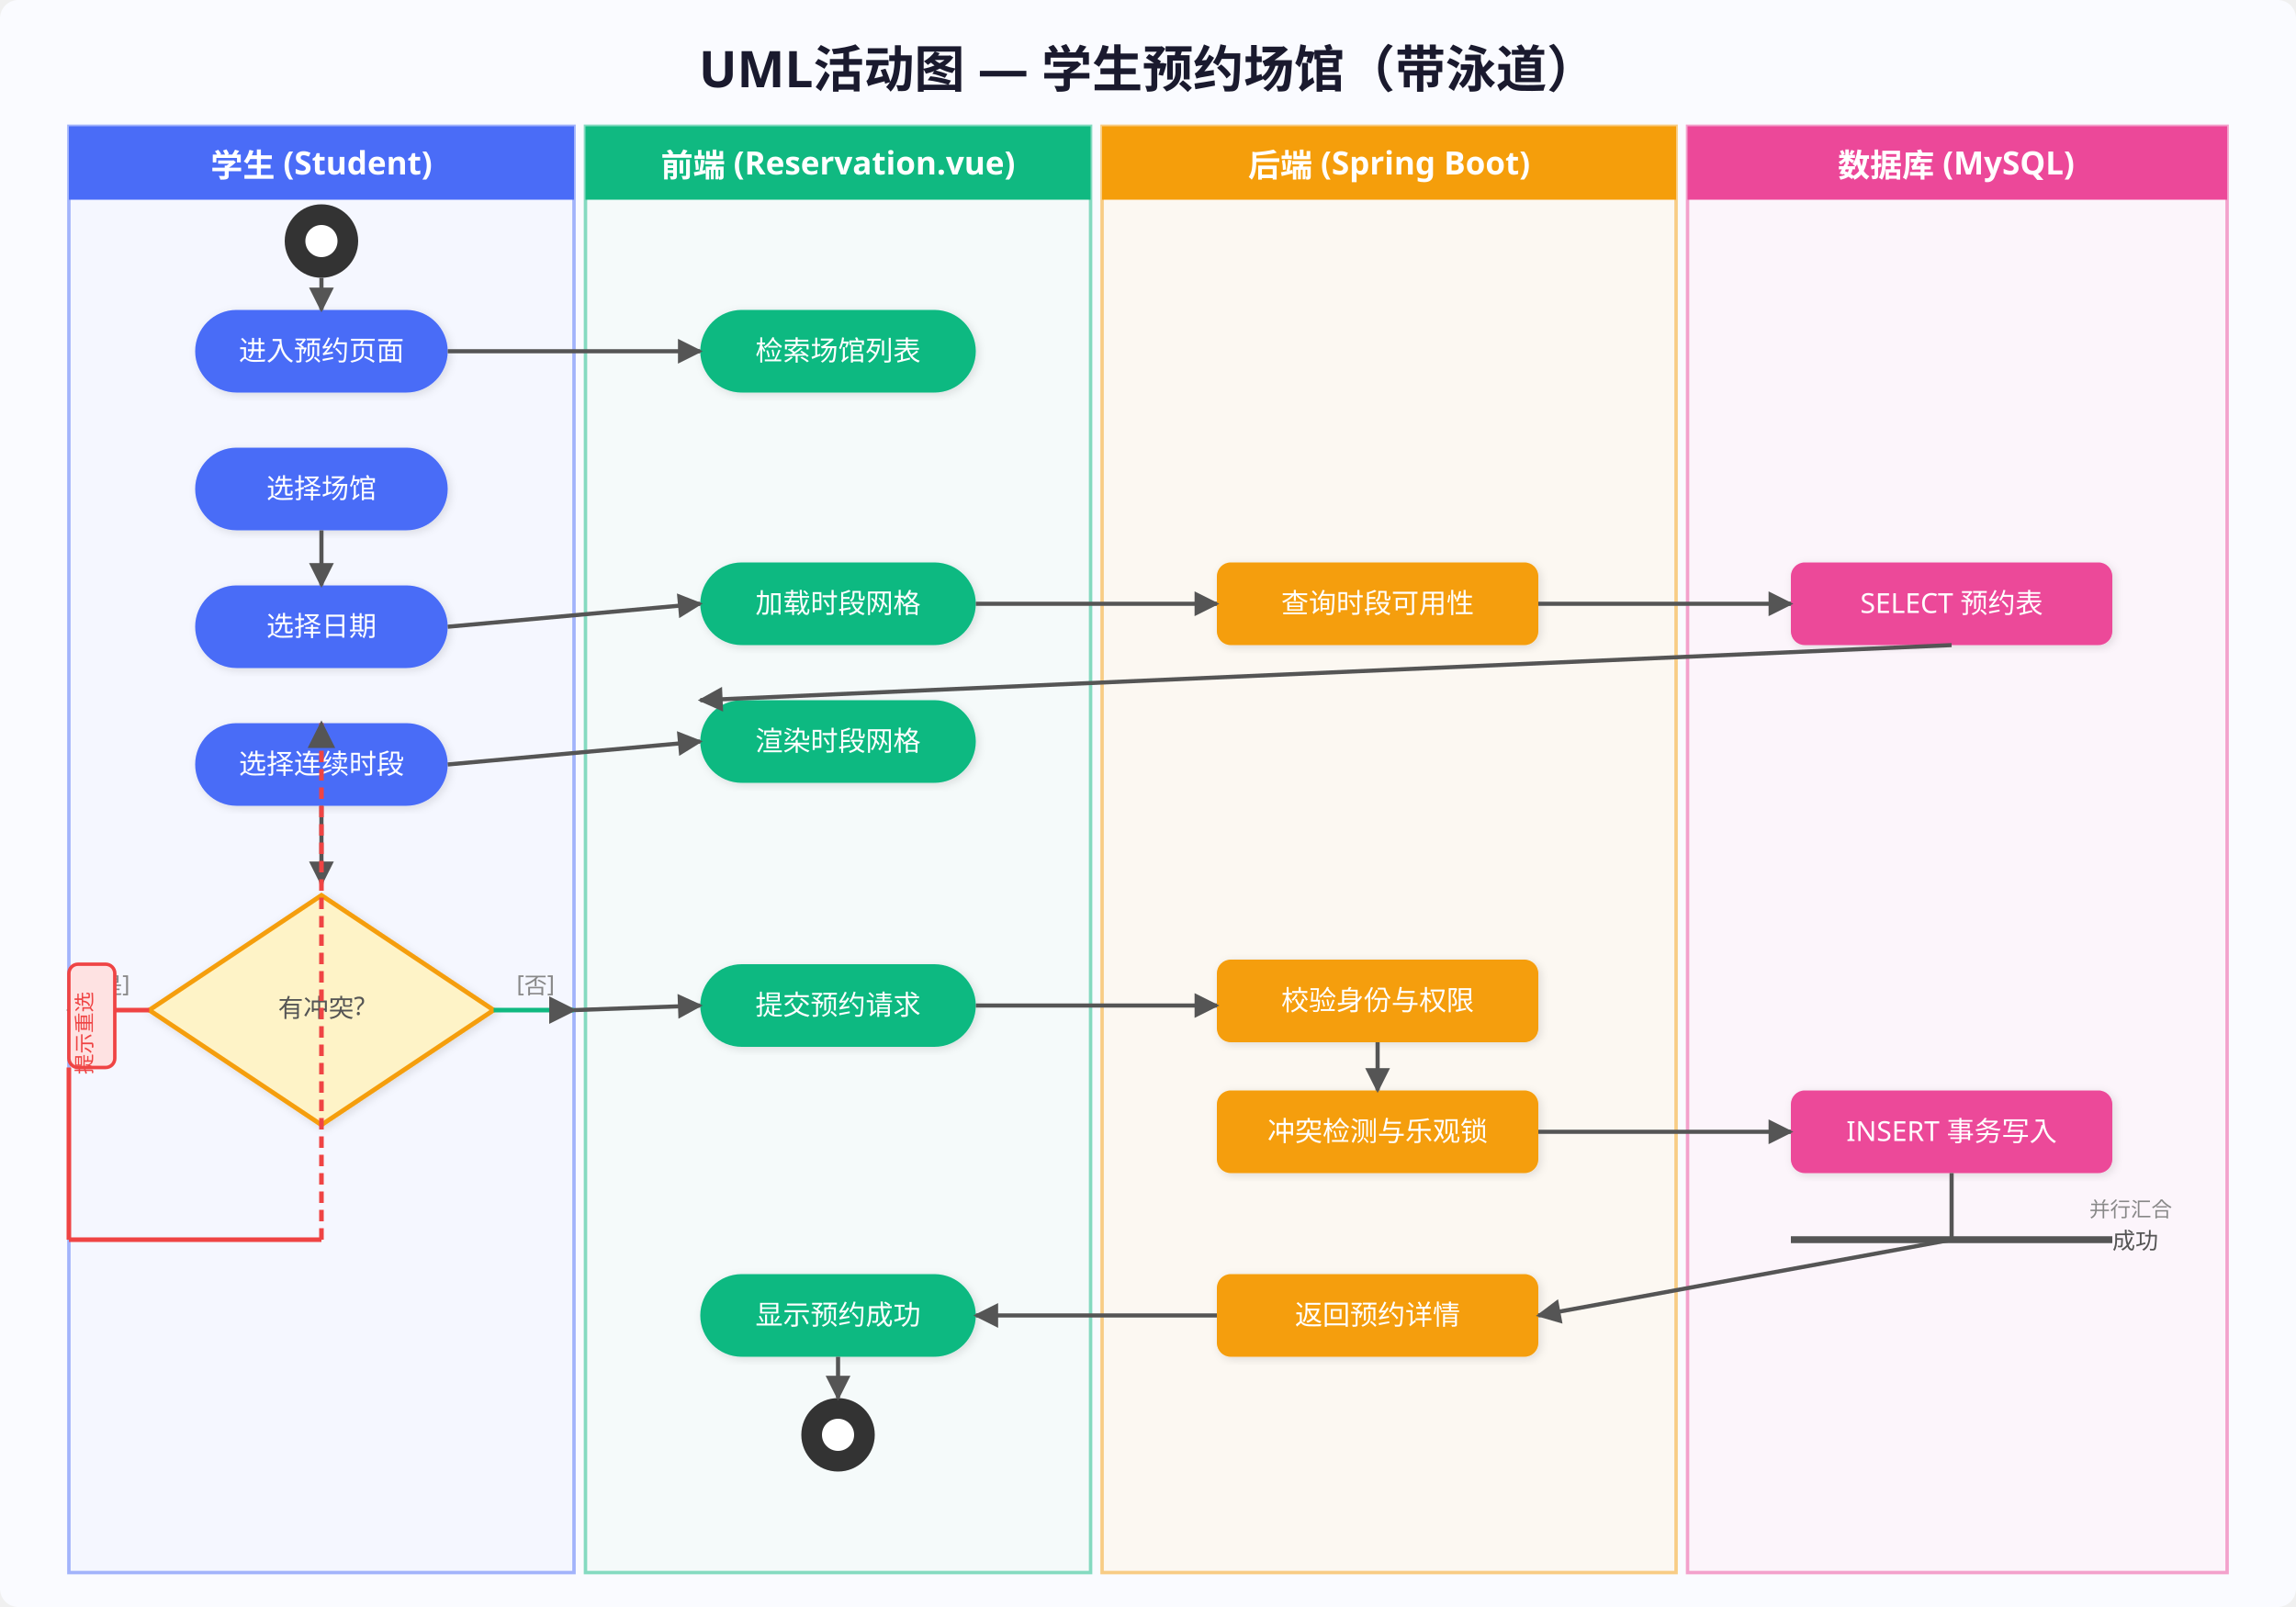
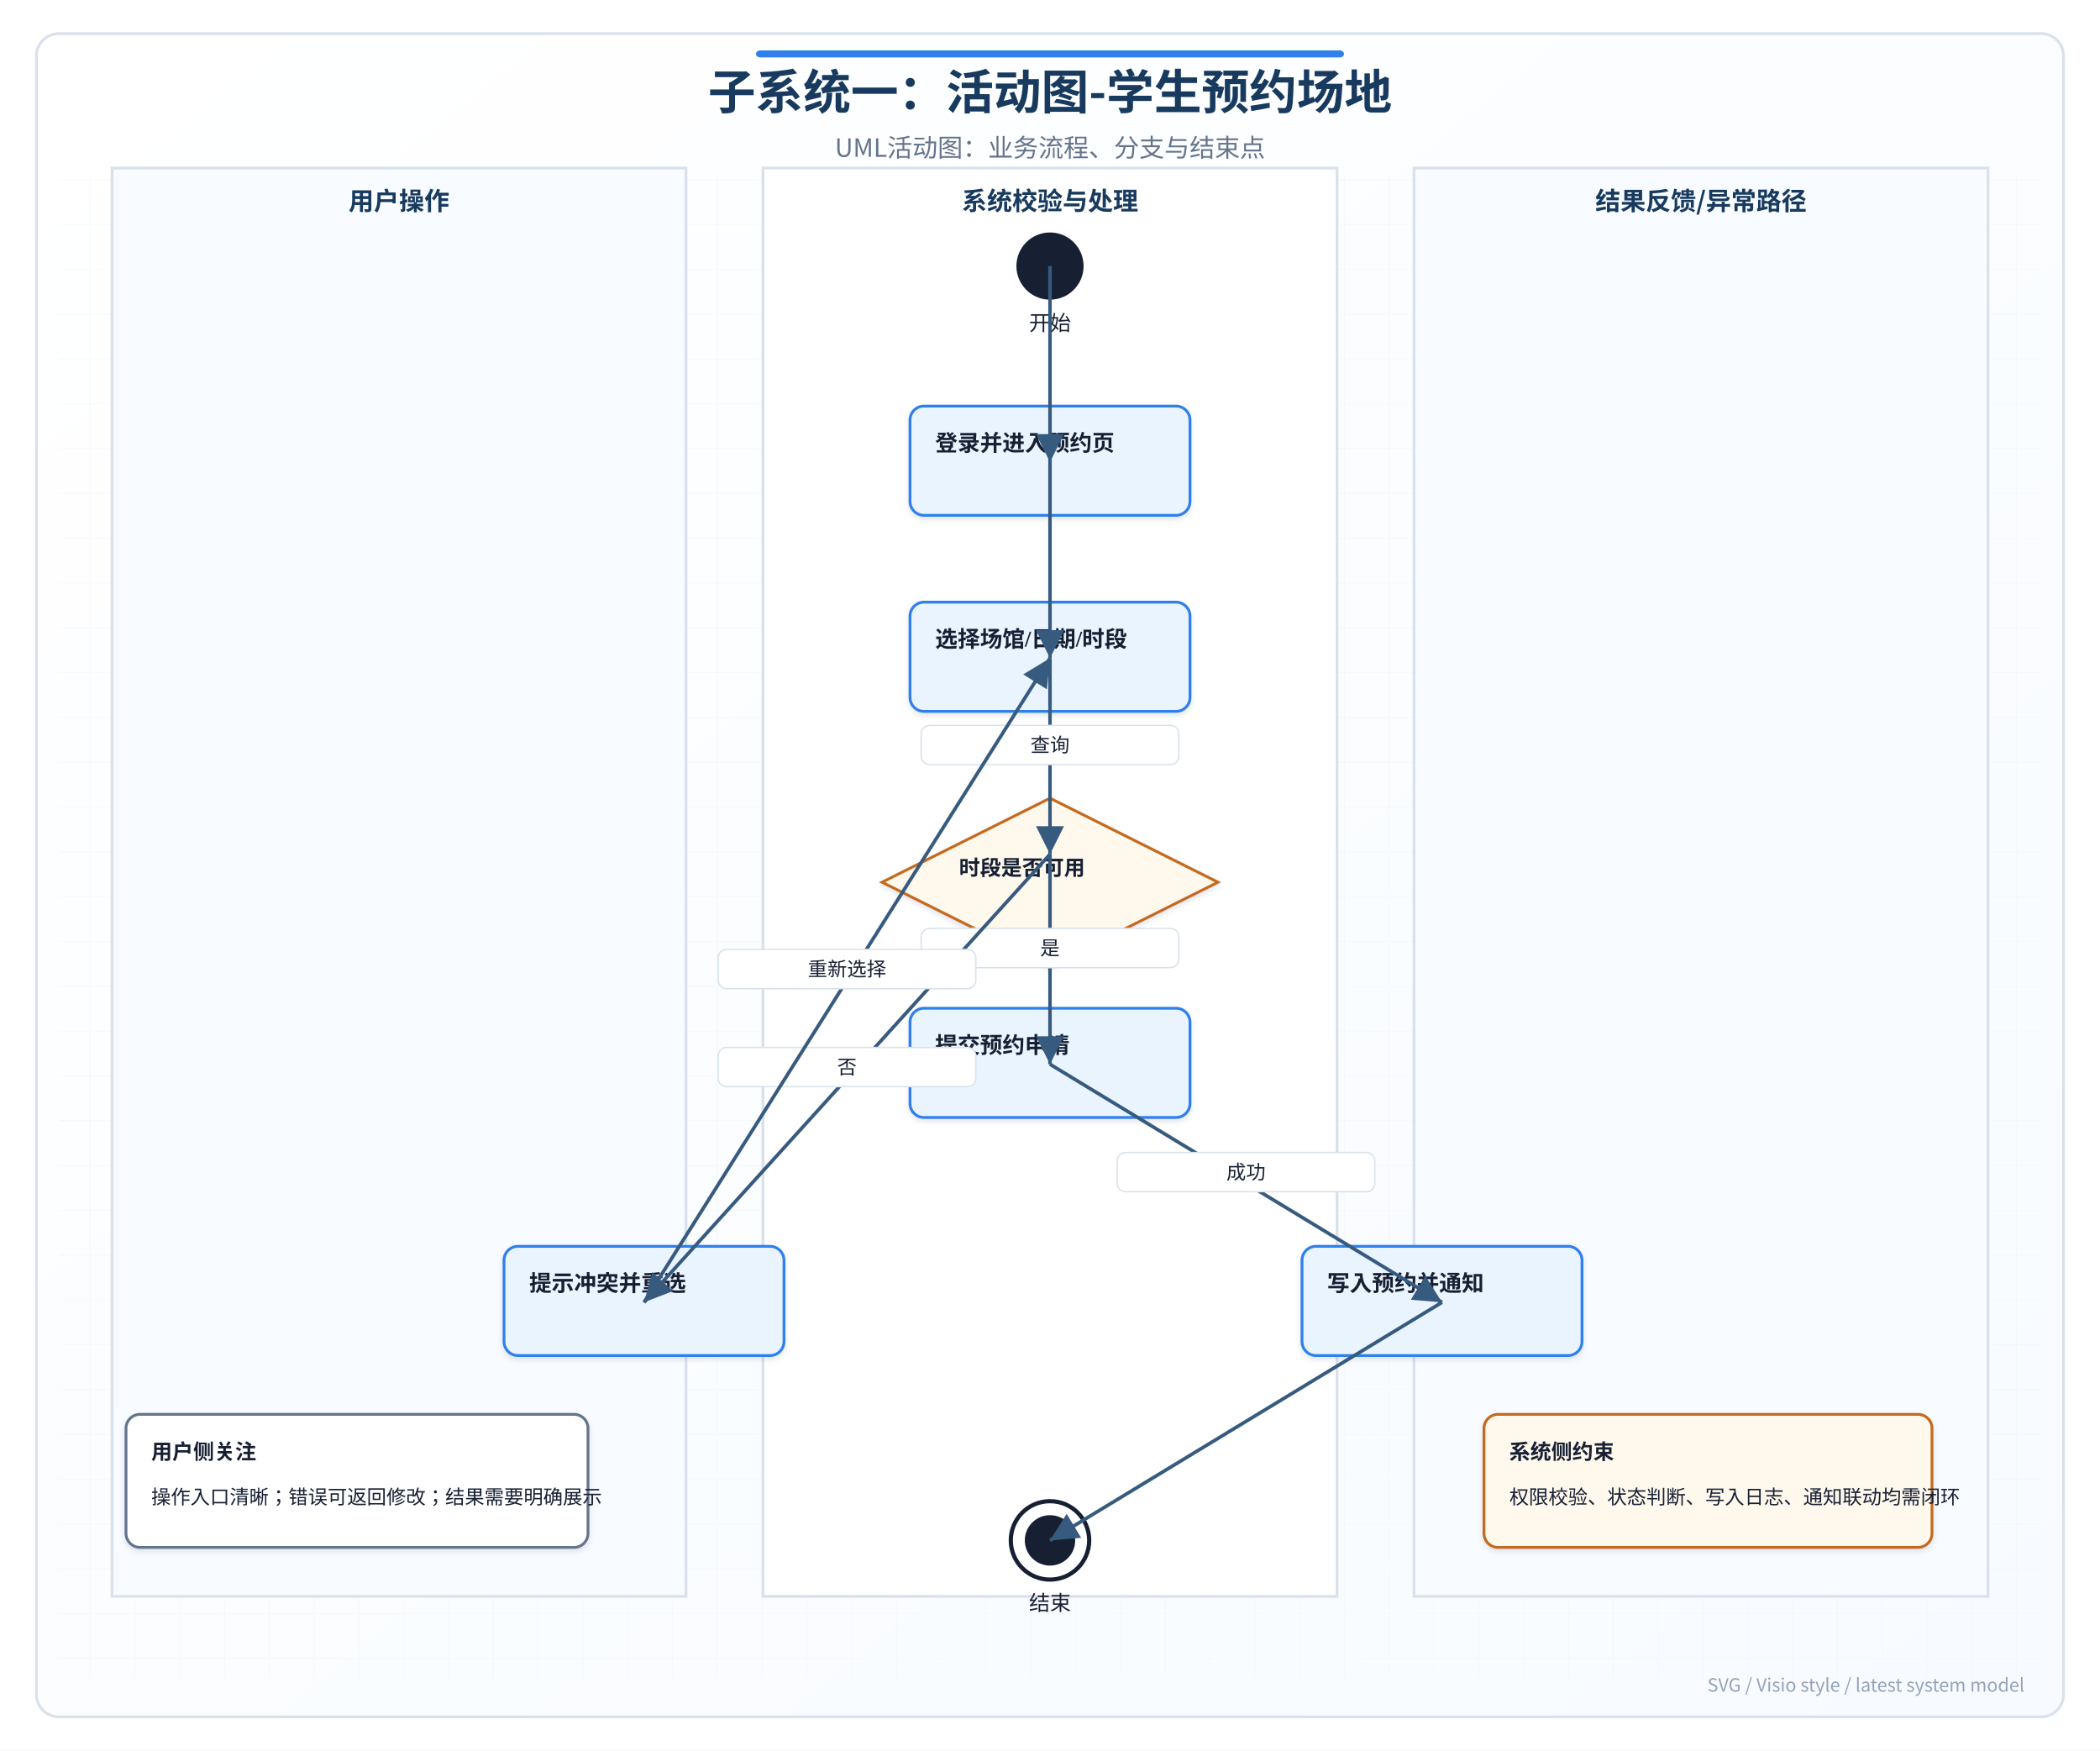
- <svg xmlns="http://www.w3.org/2000/svg" viewBox="0 0 1000 700" width="1000" height="700">
+ <svg xmlns="http://www.w3.org/2000/svg" width="1500" height="1250" viewBox="0 0 1500 1250">
  <defs>
-     <style>
-       text { font-family: 'Microsoft YaHei', 'SimHei', sans-serif; }
-       .title { font-size: 22px; font-weight: bold; fill: #1a1a2e; }
-       .swimlane { font-size: 14px; font-weight: bold; fill: #fff; }
-       .action { font-size: 12px; fill: #fff; }
-       .decn { font-size: 11px; fill: #555; }
-       .guard { font-size: 10px; fill: #888; }
-     </style>
-     <marker id="arrow" viewBox="0 0 10 10" refX="9" refY="5" markerWidth="6" markerHeight="6" orient="auto">
-       <path d="M0,0 L10,5 L0,10 Z" fill="#555" />
+     <linearGradient id="paper" x1="0" y1="0" x2="1" y2="1">
+       <stop offset="0" stop-color="#FFFFFF" />
+       <stop offset="1" stop-color="#F7FBFF" />
+     </linearGradient>
+     <pattern id="grid" width="32" height="32" patternUnits="userSpaceOnUse">
+       <path d="M32 0H0V32" fill="none" stroke="#EEF4FA" stroke-width="1" />
+     </pattern>
+     <marker id="arrow" markerWidth="12" markerHeight="12" refX="10" refY="6" orient="auto" markerUnits="strokeWidth">
+       <path d="M2,2 L10,6 L2,10 Z" fill="#375A7F" />
    </marker>
-     <filter id="shadow">
-       <feDropShadow dx="1" dy="1" stdDeviation="2" flood-opacity="0.12" />
+     <marker id="arrow-orange" markerWidth="12" markerHeight="12" refX="10" refY="6" orient="auto" markerUnits="strokeWidth">
+       <path d="M2,2 L10,6 L2,10 Z" fill="#C56A1A" />
+     </marker>
+     <filter id="shadow" x="-8%" y="-8%" width="116%" height="116%">
+       <feDropShadow dx="0" dy="2" stdDeviation="2" flood-color="#94A3B8" flood-opacity=".28" />
    </filter>
  </defs>
-   <rect width="1000" height="700" fill="#fafbff" rx="8" />
-   <text x="500" y="38" text-anchor="middle" class="title">UML活动图 — 学生预约场馆（带泳道）</text>
-   <rect x="30" y="55" width="220" height="630" rx="0" fill="#f0f4ff" opacity="0.5" stroke="#4a6cf7" stroke-width="1.5" />
-   <rect x="30" y="55" width="220" height="32" rx="0" fill="#4a6cf7" />
-   <text x="140" y="77" text-anchor="middle" class="swimlane">学生 (Student)</text>
-   <rect x="255" y="55" width="220" height="630" rx="0" fill="#f0faf5" opacity="0.5" stroke="#10b981" stroke-width="1.5" />
-   <rect x="255" y="55" width="220" height="32" rx="0" fill="#10b981" />
-   <text x="365" y="77" text-anchor="middle" class="swimlane">前端 (Reservation.vue)</text>
-   <rect x="480" y="55" width="250" height="630" rx="0" fill="#fdf5e6" opacity="0.5" stroke="#f59e0b" stroke-width="1.5" />
-   <rect x="480" y="55" width="250" height="32" rx="0" fill="#f59e0b" />
-   <text x="605" y="77" text-anchor="middle" class="swimlane">后端 (Spring Boot)</text>
-   <rect x="735" y="55" width="235" height="630" rx="0" fill="#fdf0f7" opacity="0.5" stroke="#ec4899" stroke-width="1.5" />
-   <rect x="735" y="55" width="235" height="32" rx="0" fill="#ec4899" />
-   <text x="852" y="77" text-anchor="middle" class="swimlane">数据库 (MySQL)</text>
-   <circle cx="140" cy="105" r="16" fill="#333" />
-   <circle cx="140" cy="105" r="7" fill="#fff" />
-   <rect x="85" y="135" width="110" height="36" rx="18" fill="#4a6cf7" filter="url(#shadow)" />
-   <text x="140" y="157" text-anchor="middle" class="action">进入预约页面</text>
-   <rect x="305" y="135" width="120" height="36" rx="18" fill="#10b981" filter="url(#shadow)" />
-   <text x="365" y="157" text-anchor="middle" class="action">检索场馆列表</text>
-   <line x1="140" y1="121" x2="140" y2="135" stroke="#555" stroke-width="1.8" marker-end="url(#arrow)" />
-   <line x1="195" y1="153" x2="305" y2="153" stroke="#555" stroke-width="1.8" marker-end="url(#arrow)" />
-   <rect x="85" y="195" width="110" height="36" rx="18" fill="#4a6cf7" filter="url(#shadow)" />
-   <text x="140" y="217" text-anchor="middle" class="action">选择场馆</text>
-   <rect x="85" y="255" width="110" height="36" rx="18" fill="#4a6cf7" filter="url(#shadow)" />
-   <text x="140" y="277" text-anchor="middle" class="action">选择日期</text>
-   <line x1="140" y1="231" x2="140" y2="255" stroke="#555" stroke-width="1.8" marker-end="url(#arrow)" />
-   <rect x="305" y="245" width="120" height="36" rx="18" fill="#10b981" filter="url(#shadow)" />
-   <text x="365" y="267" text-anchor="middle" class="action">加载时段网格</text>
-   <line x1="195" y1="273" x2="305" y2="263" stroke="#555" stroke-width="1.8" marker-end="url(#arrow)" />
-   <rect x="530" y="245" width="140" height="36" rx="6" fill="#f59e0b" filter="url(#shadow)" />
-   <text x="600" y="267" text-anchor="middle" class="action">查询时段可用性</text>
-   <line x1="425" y1="263" x2="530" y2="263" stroke="#555" stroke-width="1.8" marker-end="url(#arrow)" />
-   <rect x="780" y="245" width="140" height="36" rx="6" fill="#ec4899" filter="url(#shadow)" />
-   <text x="850" y="267" text-anchor="middle" class="action">SELECT 预约表</text>
-   <line x1="670" y1="263" x2="780" y2="263" stroke="#555" stroke-width="1.8" marker-end="url(#arrow)" />
-   <rect x="305" y="305" width="120" height="36" rx="18" fill="#10b981" filter="url(#shadow)" />
-   <text x="365" y="327" text-anchor="middle" class="action">渲染时段网格</text>
-   <line x1="850" y1="281" x2="305" y2="305" stroke="#555" stroke-width="1.8" marker-end="url(#arrow)" />
-   <rect x="85" y="315" width="110" height="36" rx="18" fill="#4a6cf7" filter="url(#shadow)" />
-   <text x="140" y="337" text-anchor="middle" class="action">选择连续时段</text>
-   <line x1="195" y1="333" x2="305" y2="323" stroke="#555" stroke-width="1.8" marker-end="url(#arrow)" />
-   <line x1="140" y1="351" x2="140" y2="385" stroke="#555" stroke-width="1.8" marker-end="url(#arrow)" />
-   <polygon points="140,390 215,440 140,490 65,440" fill="#fef3c7" stroke="#f59e0b" stroke-width="2" filter="url(#shadow)" />
-   <text x="140" y="443" text-anchor="middle" class="decn" fill="#92400e">有冲突?</text>
-   <line x1="65" y1="440" x2="30" y2="440" stroke="#ef4444" stroke-width="2" marker-end="url(#arrow)" />
-   <text x="40" y="432" class="guard" fill="#ef4444">[是]</text>
-   <rect x="30" y="420" width="20" height="45" rx="4" fill="#fee2e2" stroke="#ef4444" stroke-width="1.5" />
-   <text x="40" y="450" text-anchor="middle" font-size="9" fill="#ef4444" transform="rotate(-90,40,450)">提示重选</text>
-   <line x1="30" y1="465" x2="30" y2="540" stroke="#ef4444" stroke-width="2" />
-   <line x1="30" y1="540" x2="140" y2="540" stroke="#ef4444" stroke-width="2" />
-   <line x1="140" y1="540" x2="140" y2="315" stroke="#ef4444" stroke-width="2" stroke-dasharray="5,3" marker-end="url(#arrow)" />
-   <line x1="215" y1="440" x2="250" y2="440" stroke="#10b981" stroke-width="2" marker-end="url(#arrow)" />
-   <text x="225" y="432" class="guard" fill="#10b981">[否]</text>
-   <rect x="305" y="420" width="120" height="36" rx="18" fill="#10b981" filter="url(#shadow)" />
-   <text x="365" y="442" text-anchor="middle" class="action">提交预约请求</text>
-   <line x1="250" y1="440" x2="305" y2="438" stroke="#555" stroke-width="1.8" marker-end="url(#arrow)" />
-   <rect x="530" y="418" width="140" height="36" rx="6" fill="#f59e0b" filter="url(#shadow)" />
-   <text x="600" y="440" text-anchor="middle" class="action">校验身份与权限</text>
-   <line x1="425" y1="438" x2="530" y2="438" stroke="#555" stroke-width="1.8" marker-end="url(#arrow)" />
-   <rect x="530" y="475" width="140" height="36" rx="6" fill="#f59e0b" filter="url(#shadow)" />
-   <text x="600" y="497" text-anchor="middle" class="action">冲突检测与乐观锁</text>
-   <line x1="600" y1="454" x2="600" y2="475" stroke="#555" stroke-width="1.8" marker-end="url(#arrow)" />
-   <rect x="780" y="475" width="140" height="36" rx="6" fill="#ec4899" filter="url(#shadow)" />
-   <text x="850" y="497" text-anchor="middle" class="action">INSERT 事务写入</text>
-   <line x1="670" y1="493" x2="780" y2="493" stroke="#555" stroke-width="1.8" marker-end="url(#arrow)" />
-   <line x1="850" y1="511" x2="850" y2="540" stroke="#555" stroke-width="1.8" />
-   <line x1="780" y1="540" x2="920" y2="540" stroke="#555" stroke-width="3" />
-   <text x="920" y="544" font-size="10" fill="#555">成功</text>
-   <rect x="530" y="555" width="140" height="36" rx="6" fill="#f59e0b" filter="url(#shadow)" />
-   <text x="600" y="577" text-anchor="middle" class="action">返回预约详情</text>
-   <line x1="850" y1="540" x2="670" y2="573" stroke="#555" stroke-width="1.8" marker-end="url(#arrow)" />
-   <rect x="305" y="555" width="120" height="36" rx="18" fill="#10b981" filter="url(#shadow)" />
-   <text x="365" y="577" text-anchor="middle" class="action">显示预约成功</text>
-   <line x1="530" y1="573" x2="425" y2="573" stroke="#555" stroke-width="1.8" marker-end="url(#arrow)" />
-   <circle cx="365" cy="625" r="16" fill="#333" />
-   <circle cx="365" cy="625" r="7" fill="#fff" />
-   <line x1="365" y1="591" x2="365" y2="609" stroke="#555" stroke-width="1.8" marker-end="url(#arrow)" />
-   <text x="910" y="530" font-size="9" fill="#888">并行汇合</text>
+   <rect x="0" y="0" width="1500" height="1250" fill="#FFFFFF" />
+   <rect x="26" y="24" width="1448" height="1202" rx="16" fill="url(#paper)" stroke="#D9E2EC" stroke-width="2" />
+   <rect x="42" y="124" width="1416" height="1074" fill="url(#grid)" opacity=".55" />
+   <rect x="540" y="36" width="420" height="5" rx="3" fill="#2F80ED" />
+   <text x="750" y="78" text-anchor="middle" font-family="Microsoft YaHei,SimHei,Noto Sans CJK SC,Arial,sans-serif" font-size="34" font-weight="700" fill="#173A5E">子系统一：活动图-学生预约场地</text>
+   <text x="750" y="112" text-anchor="middle" font-family="Microsoft YaHei,SimHei,Noto Sans CJK SC,Arial,sans-serif" font-size="18" fill="#64748B">UML活动图：业务流程、分支与结束点</text>
+   <rect x="80" y="120" width="410" height="1020" fill="#F8FBFF" stroke="#D9E2EC" stroke-width="2" />
+   <rect x="545" y="120" width="410" height="1020" fill="#FFFFFF" stroke="#D9E2EC" stroke-width="2" />
+   <rect x="1010" y="120" width="410" height="1020" fill="#F8FBFF" stroke="#D9E2EC" stroke-width="2" />
+   <text x="285" y="150" text-anchor="middle" font-family="Microsoft YaHei,SimHei,Noto Sans CJK SC,Arial,sans-serif" font-size="18" font-weight="700" fill="#173A5E">用户操作</text>
+   <text x="750" y="150" text-anchor="middle" font-family="Microsoft YaHei,SimHei,Noto Sans CJK SC,Arial,sans-serif" font-size="18" font-weight="700" fill="#173A5E">系统校验与处理</text>
+   <text x="1215" y="150" text-anchor="middle" font-family="Microsoft YaHei,SimHei,Noto Sans CJK SC,Arial,sans-serif" font-size="18" font-weight="700" fill="#173A5E">结果反馈/异常路径</text>
+   <circle cx="750" cy="190" r="24" fill="#172033" />
+   <text x="750" y="236" text-anchor="middle" font-family="Microsoft YaHei,SimHei,Noto Sans CJK SC,Arial,sans-serif" font-size="15" fill="#172033">开始</text>
+   <rect x="650" y="290" width="200" height="78" rx="10" fill="#EAF4FF" stroke="#2F80ED" stroke-width="2" filter="url(#shadow)" />
+   <text x="668" y="322" font-size="16" font-weight="700" fill="#172033">
+     <tspan x="668" dy="0">登录并进入预约页</tspan>
+   </text>
+   <rect x="650" y="430" width="200" height="78" rx="10" fill="#EAF4FF" stroke="#2F80ED" stroke-width="2" filter="url(#shadow)" />
+   <text x="668" y="462" font-size="16" font-weight="700" fill="#172033">
+     <tspan x="668" dy="0">选择场馆/日期/时段</tspan>
+   </text>
+   <path d="M750,570 L870,630 L750,690 L630,630 Z" fill="#FFF8ED" stroke="#C56A1A" stroke-width="2" filter="url(#shadow)" />
+   <text x="685" y="625" font-size="15" font-weight="700" fill="#172033">
+     <tspan x="685" dy="0">时段是否可用</tspan>
+   </text>
+   <rect x="650" y="720" width="200" height="78" rx="10" fill="#EAF4FF" stroke="#2F80ED" stroke-width="2" filter="url(#shadow)" />
+   <text x="668" y="752" font-size="16" font-weight="700" fill="#172033">
+     <tspan x="668" dy="0">提交预约申请</tspan>
+   </text>
+   <rect x="360" y="890" width="200" height="78" rx="10" fill="#EAF4FF" stroke="#2F80ED" stroke-width="2" filter="url(#shadow)" />
+   <text x="378" y="922" font-size="16" font-weight="700" fill="#172033">
+     <tspan x="378" dy="0">提示冲突并重选</tspan>
+   </text>
+   <rect x="930" y="890" width="200" height="78" rx="10" fill="#EAF4FF" stroke="#2F80ED" stroke-width="2" filter="url(#shadow)" />
+   <text x="948" y="922" font-size="16" font-weight="700" fill="#172033">
+     <tspan x="948" dy="0">写入预约并通知</tspan>
+   </text>
+   <circle cx="750" cy="1100" r="28" fill="none" stroke="#172033" stroke-width="3" />
+   <circle cx="750" cy="1100" r="18" fill="#172033" />
+   <text x="750" y="1150" text-anchor="middle" font-family="Microsoft YaHei,SimHei,Noto Sans CJK SC,Arial,sans-serif" font-size="15" fill="#172033">结束</text>
+   <line x1="750" y1="190" x2="750" y2="330" stroke="#375A7F" stroke-width="2.5" marker-end="url(#arrow)" />
+   <line x1="750" y1="330" x2="750" y2="470" stroke="#375A7F" stroke-width="2.5" marker-end="url(#arrow)" />
+   <line x1="750" y1="470" x2="750" y2="610" stroke="#375A7F" stroke-width="2.5" marker-end="url(#arrow)" />
+   <rect x="658" y="518" width="184" height="28" rx="6" fill="#FFFFFF" stroke="#D9E2EC" />
+   <text x="750" y="537" text-anchor="middle" font-family="Microsoft YaHei,SimHei,Noto Sans CJK SC,Arial,sans-serif" font-size="14" fill="#172033">查询</text>
+   <line x1="750" y1="610" x2="750" y2="760" stroke="#375A7F" stroke-width="2.5" marker-end="url(#arrow)" />
+   <rect x="658" y="663" width="184" height="28" rx="6" fill="#FFFFFF" stroke="#D9E2EC" />
+   <text x="750" y="682" text-anchor="middle" font-family="Microsoft YaHei,SimHei,Noto Sans CJK SC,Arial,sans-serif" font-size="14" fill="#172033">是</text>
+   <line x1="750" y1="610" x2="460" y2="930" stroke="#375A7F" stroke-width="2.5" marker-end="url(#arrow)" />
+   <rect x="513" y="748" width="184" height="28" rx="6" fill="#FFFFFF" stroke="#D9E2EC" />
+   <text x="605" y="767" text-anchor="middle" font-family="Microsoft YaHei,SimHei,Noto Sans CJK SC,Arial,sans-serif" font-size="14" fill="#172033">否</text>
+   <line x1="460" y1="930" x2="750" y2="470" stroke="#375A7F" stroke-width="2.5" marker-end="url(#arrow)" />
+   <rect x="513" y="678" width="184" height="28" rx="6" fill="#FFFFFF" stroke="#D9E2EC" />
+   <text x="605" y="697" text-anchor="middle" font-family="Microsoft YaHei,SimHei,Noto Sans CJK SC,Arial,sans-serif" font-size="14" fill="#172033">重新选择</text>
+   <line x1="750" y1="760" x2="1030" y2="930" stroke="#375A7F" stroke-width="2.5" marker-end="url(#arrow)" />
+   <rect x="798" y="823" width="184" height="28" rx="6" fill="#FFFFFF" stroke="#D9E2EC" />
+   <text x="890" y="842" text-anchor="middle" font-family="Microsoft YaHei,SimHei,Noto Sans CJK SC,Arial,sans-serif" font-size="14" fill="#172033">成功</text>
+   <line x1="1030" y1="930" x2="750" y2="1100" stroke="#375A7F" stroke-width="2.5" marker-end="url(#arrow)" />
+   <rect x="90" y="1010" width="330" height="95" rx="10" fill="#FFFFFF" stroke="#64748B" stroke-width="2" filter="url(#shadow)" />
+   <text x="108" y="1042" font-size="15" font-weight="700" fill="#172033">
+     <tspan x="108" dy="0">用户侧关注</tspan>
+   </text>
+   <text x="108" y="1074" font-size="14" font-weight="400" fill="#172033">
+     <tspan x="108" dy="0">操作入口清晰；错误可返回修改；结果需要明确展示</tspan>
+   </text>
+   <rect x="1060" y="1010" width="320" height="95" rx="10" fill="#FFF8ED" stroke="#C56A1A" stroke-width="2" filter="url(#shadow)" />
+   <text x="1078" y="1042" font-size="15" font-weight="700" fill="#172033">
+     <tspan x="1078" dy="0">系统侧约束</tspan>
+   </text>
+   <text x="1078" y="1074" font-size="14" font-weight="400" fill="#172033">
+     <tspan x="1078" dy="0">权限校验、状态判断、写入日志、通知联动均需闭环</tspan>
+   </text>
+   <text x="1446" y="1208" text-anchor="end" font-family="Microsoft YaHei,SimHei,Noto Sans CJK SC,Arial,sans-serif" font-size="13" fill="#94A3B8">SVG / Visio style / latest system model</text>
</svg>
